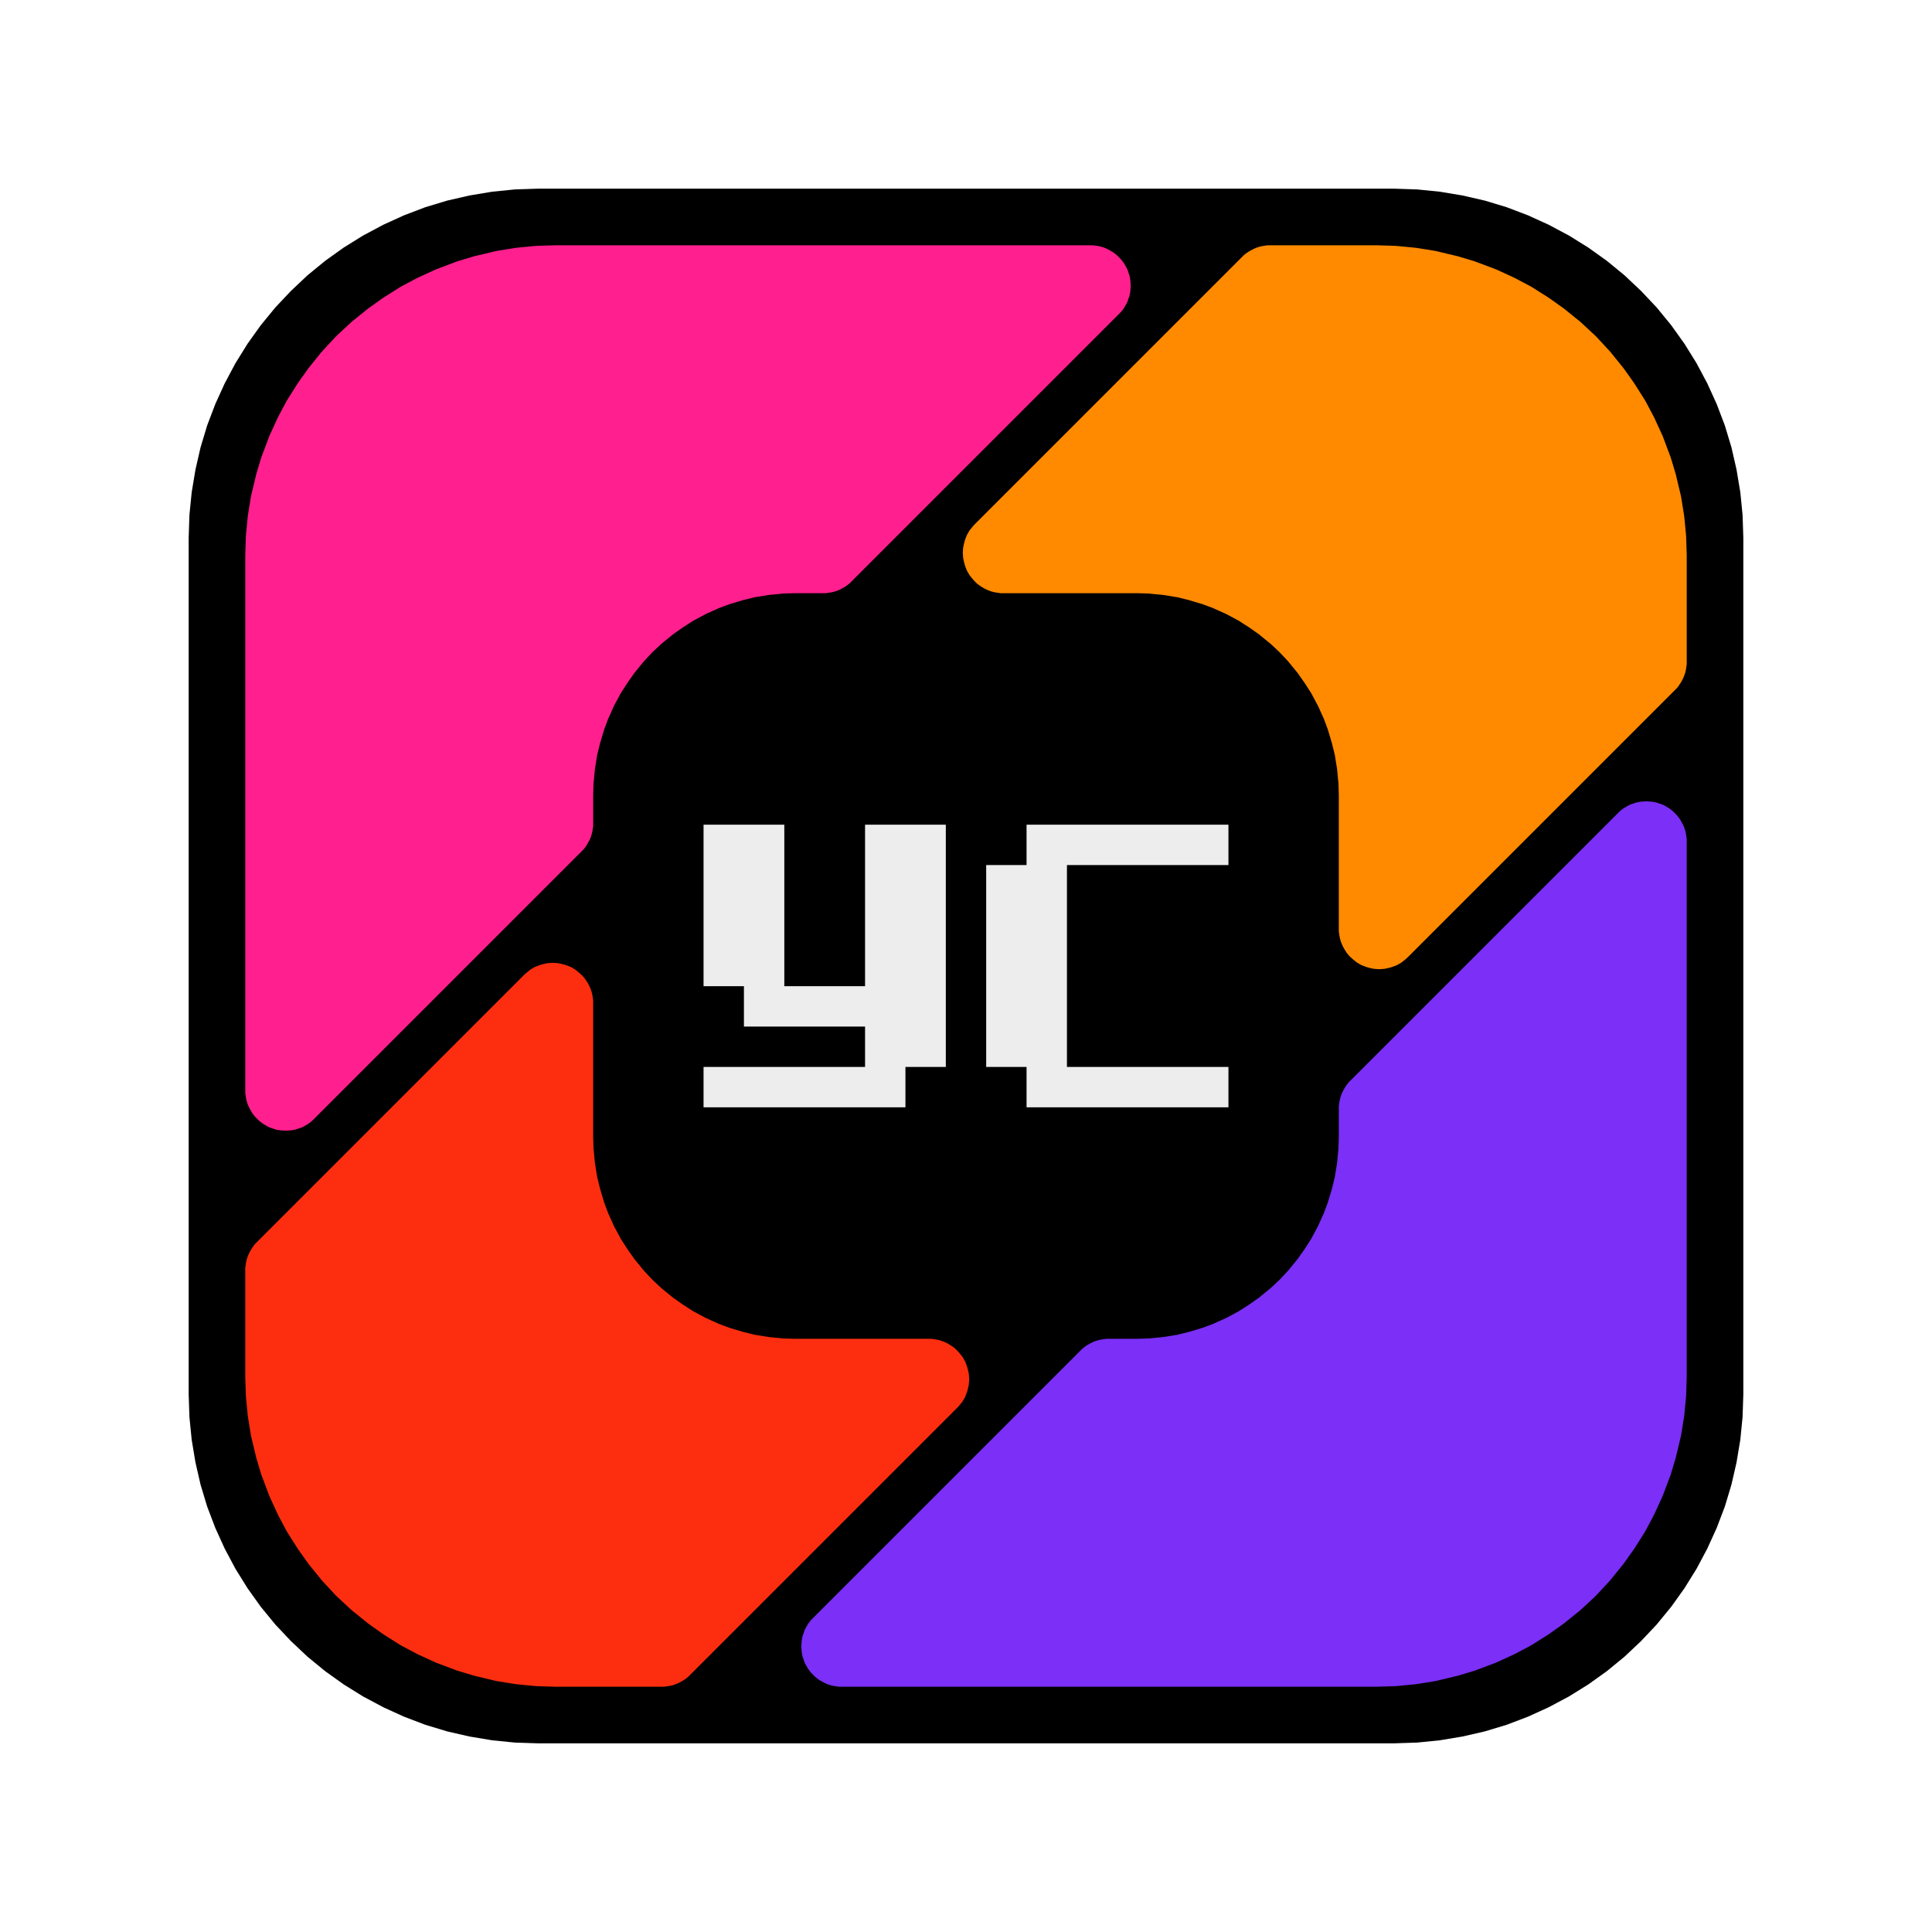
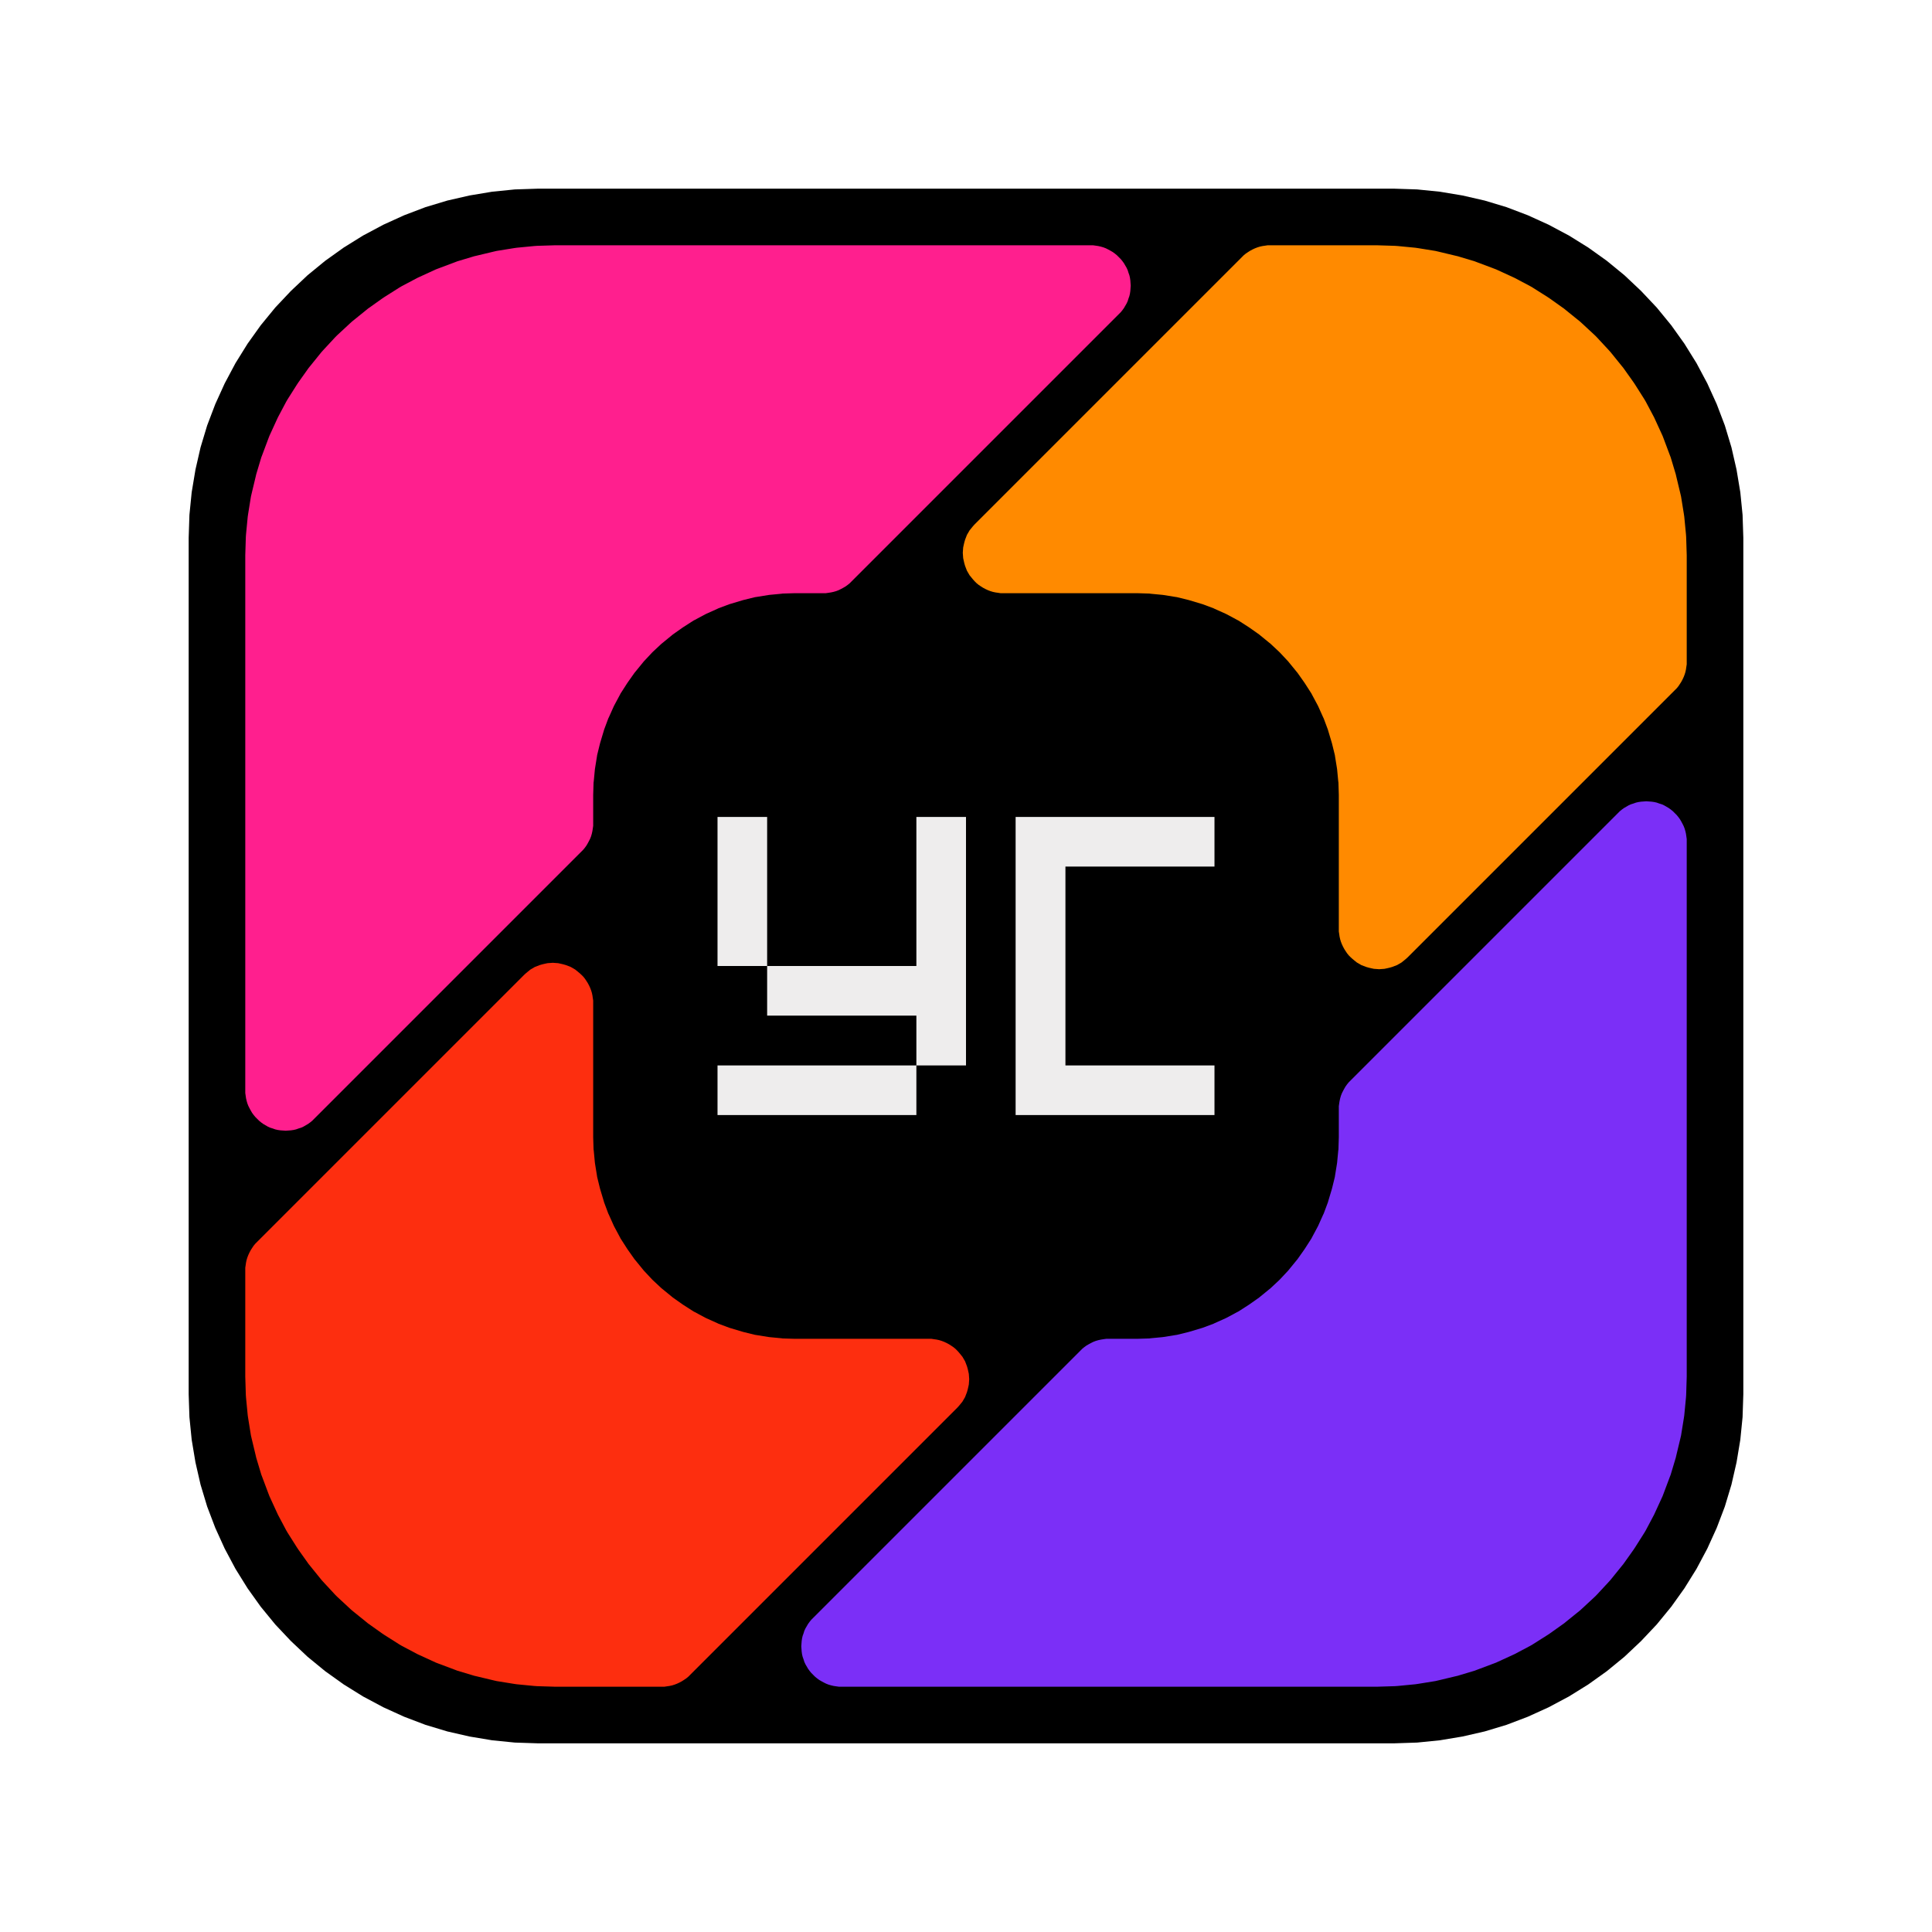
<svg xmlns="http://www.w3.org/2000/svg" width="1024" height="1024" viewBox="0 0 1024 1024">
  <path fill="#000000" d="M739.0 100.0L285.0 100.0L272.9 100.4L260.9 101.6L248.9 103.6L237.1 106.3L225.5 109.8L214.2 114.1L203.2 119.1L192.5 124.8L182.2 131.2L172.4 138.2L163.0 145.9L154.2 154.2L145.9 163.0L138.2 172.4L131.2 182.2L124.8 192.5L119.1 203.2L114.1 214.2L109.8 225.5L106.3 237.1L103.6 248.9L101.6 260.9L100.4 272.9L100.0 285.0L100.0 739.0L100.4 751.1L101.6 763.1L103.6 775.1L106.3 786.9L109.8 798.5L114.1 809.8L119.1 820.8L124.8 831.5L131.2 841.8L138.2 851.6L145.9 861.0L154.2 869.8L163.0 878.1L172.4 885.8L182.2 892.8L192.5 899.2L203.2 904.9L214.2 909.9L225.5 914.2L237.1 917.7L248.9 920.4L260.9 922.4L272.9 923.6L285.0 924.0L739.0 924.0L751.1 923.6L763.1 922.4L775.1 920.4L786.9 917.7L798.5 914.2L809.8 909.9L820.8 904.9L831.5 899.2L841.8 892.8L851.6 885.8L861.0 878.1L869.8 869.8L878.1 861.0L885.8 851.6L892.8 841.8L899.2 831.5L904.9 820.8L909.9 809.8L914.2 798.5L917.7 786.9L920.4 775.1L922.4 763.1L923.6 751.1L924.0 739.0L924.0 285.0L923.6 272.9L922.4 260.9L920.4 248.9L917.7 237.1L914.2 225.5L909.9 214.2L904.9 203.2L899.2 192.5L892.8 182.2L885.8 172.4L878.1 163.0L869.8 154.2L861.0 145.9L851.6 138.2L841.8 131.2L831.5 124.8L820.8 119.1L809.8 114.1L798.5 109.8L786.9 106.3L775.1 103.6L763.1 101.6L751.1 100.4Z" />
  <path fill="#FF1F8E" d="M263.2 133.0L261.9 133.3L252.7 135.5L251.4 135.8L242.4 138.5L241.1 139.0L232.3 142.3L231.0 142.8L222.5 146.7L221.2 147.3L212.9 151.7L211.7 152.4L203.8 157.4L202.6 158.2L195.0 163.6L193.9 164.5L186.6 170.4L185.6 171.3L178.7 177.7L177.7 178.7L171.3 185.6L170.4 186.6L164.5 193.9L163.6 195.0L158.2 202.6L157.4 203.8L152.4 211.7L151.7 212.9L147.3 221.2L146.7 222.5L142.8 231.0L142.3 232.3L139.0 241.1L138.5 242.4L135.8 251.4L135.5 252.7L133.3 261.9L133.0 263.2L131.5 272.5L131.3 273.9L130.4 283.2L130.3 284.6L130.0 294.3L130.0 295.0L130.0 577.9L130.0 579.3L130.2 580.7L130.4 582.1L130.7 583.4L131.1 584.8L131.6 586.1L132.2 587.3L132.9 588.6L133.6 589.8L134.4 590.9L135.3 592.0L136.3 593.0L137.3 594.0L138.4 594.9L139.5 595.7L140.7 596.4L141.9 597.1L143.2 597.7L144.5 598.1L145.9 598.6L147.2 598.9L148.6 599.1L150.0 599.2L151.4 599.3L152.8 599.2L154.2 599.1L155.6 598.9L156.9 598.6L158.3 598.1L159.6 597.7L160.9 597.1L162.1 596.4L163.3 595.7L164.4 594.9L165.5 594.0L166.5 593.0L308.1 451.4L309.1 450.4L310.0 449.3L310.8 448.2L311.5 447.0L312.2 445.7L312.8 444.5L313.3 443.2L313.7 441.8L314.0 440.4L314.2 439.1L314.4 437.7L314.4 436.3L314.4 421.6L314.4 421.3L314.6 414.8L314.7 414.1L315.3 407.8L315.4 407.1L316.4 400.9L316.5 400.2L318.0 394.1L318.2 393.4L320.0 387.4L320.2 386.7L322.4 380.8L322.7 380.2L325.3 374.4L325.6 373.8L328.6 368.2L328.9 367.6L332.3 362.3L332.7 361.7L336.3 356.6L336.8 356.0L340.8 351.1L341.2 350.6L345.5 346.0L346.0 345.5L350.6 341.2L351.1 340.8L356.0 336.8L356.6 336.3L361.7 332.7L362.3 332.3L367.6 328.9L368.2 328.6L373.8 325.6L374.4 325.3L380.2 322.7L380.8 322.4L386.7 320.2L387.4 320.0L393.4 318.2L394.1 318.0L400.2 316.5L400.9 316.4L407.1 315.4L407.8 315.3L414.1 314.7L414.8 314.6L421.3 314.4L421.6 314.4L436.3 314.4L437.7 314.4L439.1 314.2L440.4 314.0L441.8 313.7L443.2 313.3L444.5 312.8L445.7 312.2L447.0 311.5L448.2 310.8L449.3 310.0L450.4 309.1L451.4 308.1L593.0 166.5L594.0 165.5L594.9 164.4L595.7 163.3L596.4 162.1L597.1 160.9L597.7 159.6L598.1 158.3L598.6 156.9L598.9 155.6L599.1 154.2L599.2 152.8L599.3 151.4L599.2 150.0L599.1 148.6L598.9 147.2L598.6 145.9L598.1 144.5L597.7 143.2L597.1 141.9L596.4 140.7L595.7 139.5L594.9 138.4L594.0 137.3L593.0 136.3L592.0 135.3L590.9 134.4L589.8 133.6L588.6 132.9L587.3 132.2L586.1 131.6L584.8 131.1L583.4 130.7L582.1 130.4L580.7 130.2L579.3 130.0L577.9 130.0L295.0 130.0L294.3 130.0L284.6 130.3L283.2 130.4L273.9 131.3L272.5 131.5Z" />
  <path fill="#FF8A00" d="M892.7 273.9L892.5 272.5L891.0 263.2L890.7 261.9L888.5 252.7L888.2 251.4L885.5 242.4L885.0 241.1L881.7 232.3L881.2 231.0L877.3 222.5L876.7 221.2L872.3 212.9L871.6 211.7L866.6 203.8L865.8 202.6L860.4 195.0L859.5 193.9L853.6 186.6L852.7 185.6L846.3 178.7L845.3 177.7L838.4 171.3L837.4 170.4L830.1 164.5L829.0 163.6L821.4 158.2L820.2 157.4L812.3 152.4L811.1 151.7L802.8 147.3L801.5 146.7L793.0 142.8L791.7 142.3L782.9 139.0L781.6 138.5L772.6 135.8L771.3 135.5L762.1 133.3L760.8 133.0L751.5 131.5L750.1 131.3L740.8 130.4L739.4 130.3L729.7 130.0L729.0 130.0L673.3 130.0L671.9 130.0L670.6 130.2L669.2 130.4L667.8 130.7L666.5 131.1L665.2 131.6L663.9 132.2L662.6 132.9L661.5 133.6L660.3 134.4L659.2 135.3L658.2 136.3L516.6 277.9L515.7 278.9L514.8 280.0L513.9 281.1L513.2 282.3L512.5 283.5L512.0 284.8L511.5 286.1L511.1 287.5L510.8 288.8L510.5 290.2L510.4 291.6L510.3 293.0L510.4 294.4L510.5 295.8L510.8 297.2L511.1 298.5L511.5 299.9L512.0 301.2L512.5 302.5L513.2 303.7L513.9 304.9L514.8 306.0L515.7 307.1L516.6 308.1L517.6 309.1L518.7 310.0L519.9 310.8L521.0 311.5L522.3 312.2L523.6 312.8L524.9 313.3L526.2 313.7L527.6 314.0L529.0 314.2L530.3 314.4L531.7 314.4L602.4 314.4L602.7 314.4L609.2 314.6L609.9 314.7L616.2 315.3L616.9 315.4L623.1 316.4L623.8 316.5L629.9 318.0L630.6 318.2L636.6 320.0L637.3 320.2L643.2 322.4L643.8 322.7L649.6 325.3L650.2 325.6L655.8 328.6L656.4 328.9L661.7 332.3L662.3 332.7L667.4 336.3L668.0 336.8L672.9 340.8L673.4 341.2L678.0 345.5L678.5 346.0L682.8 350.6L683.2 351.1L687.2 356.0L687.7 356.6L691.3 361.7L691.7 362.3L695.1 367.6L695.4 368.2L698.4 373.8L698.7 374.4L701.3 380.2L701.6 380.8L703.8 386.7L704.0 387.4L705.8 393.4L706.0 394.1L707.5 400.2L707.6 400.9L708.6 407.1L708.7 407.8L709.3 414.1L709.4 414.8L709.6 421.3L709.6 421.6L709.6 492.3L709.6 493.7L709.8 495.0L710.0 496.4L710.3 497.8L710.7 499.1L711.2 500.4L711.8 501.7L712.5 503.0L713.2 504.1L714.0 505.3L714.9 506.4L715.9 507.4L716.9 508.3L718.0 509.2L719.1 510.1L720.3 510.8L721.5 511.5L722.8 512.0L724.1 512.5L725.5 512.9L726.8 513.2L728.2 513.5L729.6 513.6L731.0 513.7L732.4 513.6L733.8 513.5L735.2 513.2L736.5 512.9L737.9 512.5L739.2 512.0L740.5 511.5L741.7 510.8L742.9 510.1L744.0 509.2L745.1 508.3L746.1 507.4L887.7 365.8L888.7 364.8L889.6 363.7L890.4 362.5L891.1 361.4L891.8 360.1L892.4 358.8L892.9 357.5L893.3 356.2L893.6 354.8L893.8 353.4L894.0 352.1L894.0 350.7L894.0 295.0L894.0 294.3L893.7 284.6L893.6 283.2Z" />
  <path fill="#FD2E0F" d="M133.0 760.8L133.3 762.1L135.5 771.3L135.8 772.6L138.5 781.6L139.0 782.9L142.3 791.7L142.8 793.0L146.7 801.5L147.3 802.8L151.7 811.1L152.4 812.3L157.4 820.2L158.2 821.4L163.6 829.0L164.5 830.1L170.4 837.4L171.3 838.4L177.7 845.3L178.7 846.3L185.6 852.7L186.6 853.6L193.9 859.5L195.0 860.4L202.6 865.8L203.8 866.6L211.7 871.6L212.9 872.3L221.2 876.7L222.5 877.3L231.0 881.2L232.3 881.7L241.1 885.0L242.4 885.5L251.4 888.2L252.7 888.5L261.9 890.7L263.2 891.0L272.5 892.5L273.9 892.7L283.2 893.6L284.6 893.7L294.3 894.0L295.0 894.0L350.7 894.0L352.1 894.0L353.4 893.8L354.8 893.6L356.2 893.3L357.5 892.9L358.8 892.4L360.1 891.8L361.4 891.1L362.5 890.4L363.7 889.6L364.8 888.7L365.8 887.7L507.4 746.1L508.3 745.1L509.2 744.0L510.1 742.9L510.8 741.7L511.5 740.5L512.0 739.2L512.5 737.9L512.9 736.5L513.2 735.2L513.5 733.8L513.6 732.4L513.7 731.0L513.6 729.6L513.5 728.2L513.2 726.8L512.9 725.5L512.5 724.1L512.0 722.8L511.5 721.5L510.8 720.3L510.1 719.1L509.2 718.0L508.3 716.9L507.4 715.9L506.4 714.9L505.3 714.0L504.1 713.2L503.0 712.5L501.7 711.8L500.4 711.2L499.1 710.7L497.8 710.3L496.4 710.0L495.0 709.8L493.7 709.6L492.3 709.6L421.6 709.6L421.3 709.6L414.8 709.4L414.1 709.3L407.8 708.7L407.1 708.6L400.9 707.6L400.2 707.5L394.1 706.0L393.4 705.8L387.4 704.0L386.7 703.8L380.8 701.6L380.2 701.3L374.4 698.7L373.8 698.4L368.2 695.4L367.6 695.1L362.3 691.7L361.7 691.3L356.6 687.7L356.0 687.2L351.1 683.2L350.6 682.8L346.0 678.5L345.5 678.0L341.2 673.4L340.8 672.9L336.8 668.0L336.3 667.4L332.7 662.3L332.3 661.7L328.9 656.4L328.6 655.8L325.6 650.2L325.3 649.6L322.7 643.8L322.4 643.2L320.2 637.3L320.0 636.6L318.2 630.6L318.0 629.9L316.5 623.8L316.4 623.1L315.4 616.9L315.3 616.2L314.7 609.9L314.6 609.2L314.4 602.7L314.4 602.4L314.4 531.7L314.4 530.3L314.2 529.0L314.0 527.6L313.7 526.2L313.3 524.9L312.8 523.6L312.2 522.3L311.5 521.0L310.8 519.9L310.0 518.7L309.1 517.6L308.1 516.6L307.1 515.7L306.0 514.8L304.9 513.9L303.7 513.2L302.5 512.5L301.2 512.0L299.9 511.5L298.5 511.1L297.2 510.8L295.8 510.5L294.4 510.4L293.0 510.3L291.6 510.4L290.2 510.5L288.8 510.8L287.5 511.1L286.1 511.5L284.8 512.0L283.5 512.5L282.3 513.2L281.1 513.9L280.0 514.8L278.9 515.7L277.9 516.6L136.3 658.2L135.3 659.2L134.4 660.3L133.6 661.5L132.9 662.6L132.2 663.9L131.6 665.2L131.1 666.5L130.7 667.8L130.4 669.2L130.2 670.6L130.0 671.9L130.0 673.3L130.0 729.0L130.0 729.7L130.3 739.4L130.4 740.8L131.3 750.1L131.5 751.5Z" />
  <path fill="#7B2FF7" d="M750.1 892.7L751.5 892.5L760.8 891.0L762.1 890.7L771.3 888.5L772.6 888.2L781.6 885.5L782.9 885.0L791.7 881.7L793.0 881.2L801.5 877.3L802.8 876.7L811.1 872.3L812.3 871.6L820.2 866.6L821.4 865.8L829.0 860.4L830.1 859.5L837.4 853.6L838.4 852.7L845.3 846.3L846.3 845.3L852.7 838.4L853.6 837.4L859.5 830.1L860.4 829.0L865.8 821.4L866.6 820.2L871.6 812.3L872.3 811.1L876.7 802.8L877.3 801.5L881.2 793.0L881.7 791.7L885.0 782.9L885.5 781.6L888.2 772.6L888.5 771.3L890.7 762.1L891.0 760.8L892.5 751.5L892.7 750.1L893.6 740.8L893.7 739.4L894.0 729.7L894.0 729.0L894.0 446.1L894.0 444.7L893.8 443.3L893.6 441.9L893.3 440.6L892.9 439.2L892.4 437.9L891.8 436.7L891.1 435.4L890.4 434.2L889.6 433.1L888.7 432.0L887.7 431.0L886.7 430.0L885.6 429.1L884.5 428.3L883.3 427.6L882.1 426.9L880.8 426.3L879.5 425.9L878.1 425.4L876.8 425.1L875.4 424.9L874.0 424.8L872.6 424.7L871.2 424.8L869.8 424.9L868.4 425.1L867.1 425.4L865.7 425.9L864.4 426.3L863.1 426.9L861.9 427.6L860.7 428.3L859.6 429.1L858.5 430.0L857.5 431.0L715.9 572.6L714.9 573.6L714.0 574.7L713.2 575.8L712.5 577.0L711.8 578.3L711.2 579.5L710.7 580.8L710.3 582.2L710.0 583.6L709.8 584.9L709.6 586.3L709.6 587.7L709.6 602.4L709.6 602.7L709.4 609.2L709.3 609.9L708.7 616.2L708.6 616.9L707.6 623.1L707.5 623.8L706.0 629.9L705.8 630.6L704.0 636.6L703.8 637.3L701.6 643.2L701.3 643.8L698.7 649.6L698.4 650.2L695.4 655.8L695.1 656.4L691.7 661.7L691.3 662.3L687.7 667.4L687.2 668.0L683.2 672.9L682.8 673.4L678.5 678.0L678.0 678.5L673.4 682.8L672.9 683.2L668.0 687.2L667.4 687.7L662.3 691.3L661.7 691.7L656.4 695.1L655.8 695.4L650.2 698.4L649.6 698.7L643.8 701.3L643.2 701.6L637.3 703.8L636.6 704.0L630.6 705.8L629.9 706.0L623.8 707.5L623.1 707.6L616.9 708.6L616.2 708.7L609.9 709.3L609.2 709.4L602.7 709.6L602.4 709.6L587.7 709.6L586.3 709.6L584.9 709.8L583.6 710.0L582.2 710.3L580.8 710.7L579.5 711.2L578.3 711.8L577.0 712.5L575.8 713.2L574.7 714.0L573.6 714.9L572.6 715.9L431.0 857.5L430.0 858.5L429.1 859.6L428.3 860.7L427.6 861.9L426.9 863.1L426.3 864.4L425.9 865.7L425.4 867.1L425.1 868.4L424.9 869.8L424.8 871.2L424.7 872.6L424.8 874.0L424.9 875.4L425.1 876.8L425.4 878.1L425.9 879.5L426.3 880.8L426.9 882.1L427.6 883.3L428.3 884.5L429.1 885.6L430.0 886.7L431.0 887.7L432.0 888.7L433.1 889.6L434.2 890.4L435.4 891.1L436.7 891.8L437.9 892.4L439.2 892.9L440.6 893.3L441.9 893.6L443.3 893.8L444.7 894.0L446.1 894.0L729.0 894.0L729.7 894.0L739.4 893.7L740.8 893.6Z" />
  <path fill="#000000" d="M602.6 339.1L421.4 339.1L416.1 339.3L410.7 339.8L405.4 340.7L400.1 341.9L395.0 343.5L389.9 345.4L385.0 347.6L380.3 350.1L375.7 353.0L371.3 356.1L367.2 359.5L363.2 363.2L359.5 367.2L356.1 371.3L353.0 375.7L350.1 380.3L347.6 385.0L345.4 389.9L343.5 395.0L341.9 400.1L340.7 405.4L339.8 410.7L339.3 416.1L339.1 421.4L339.1 602.6L339.3 607.9L339.8 613.3L340.7 618.6L341.9 623.9L343.5 629.0L345.4 634.1L347.6 639.0L350.1 643.7L353.0 648.3L356.1 652.7L359.5 656.8L363.2 660.8L367.2 664.5L371.3 667.9L375.7 671.0L380.3 673.9L385.0 676.4L389.9 678.6L395.0 680.5L400.1 682.1L405.4 683.3L410.7 684.2L416.1 684.7L421.4 684.9L602.6 684.9L607.9 684.7L613.3 684.2L618.6 683.3L623.9 682.1L629.0 680.5L634.1 678.6L639.0 676.4L643.7 673.9L648.3 671.0L652.7 667.9L656.8 664.5L660.8 660.8L664.5 656.8L667.9 652.7L671.0 648.3L673.9 643.7L676.4 639.0L678.6 634.1L680.5 629.0L682.1 623.9L683.3 618.6L684.2 613.3L684.7 607.9L684.9 602.6L684.9 421.4L684.7 416.1L684.2 410.7L683.3 405.4L682.1 400.1L680.5 395.0L678.6 389.9L676.4 385.0L673.9 380.3L671.0 375.7L667.9 371.3L664.5 367.2L660.8 363.2L656.8 359.5L652.7 356.1L648.3 353.0L643.7 350.1L639.0 347.6L634.1 345.4L629.0 343.5L623.9 341.9L618.6 340.7L613.3 339.8L607.9 339.3Z" />
-   <path fill="#EEEDED" d="M372.9 522.7L394.3 522.7L394.3 544.1L458.5 544.1L458.5 565.5L372.9 565.5L372.9 586.9L479.9 586.9L479.9 565.5L501.3 565.5L501.3 437.1L458.5 437.1L458.5 522.7L415.7 522.7L415.7 437.1L372.9 437.1ZM522.7 458.5L522.7 565.5L544.1 565.5L544.1 586.9L651.1 586.9L651.1 565.5L565.5 565.5L565.5 458.5L651.1 458.5L651.1 437.1L544.1 437.1L544.1 458.5Z" />
+   <path fill="#EEEDED" d="M380.3 433.0L380.3 512.0L406.6 512.0L406.6 433.0ZM485.7 433.0L485.7 512.0L406.6 512.0L406.6 538.3L485.7 538.3L485.7 564.7L512.0 564.7L512.0 433.0ZM380.3 591.0L485.7 591.0L485.7 564.7L380.3 564.7ZM643.7 459.3L643.7 433.0L538.3 433.0L538.3 591.0L643.7 591.0L643.7 564.7L564.7 564.7L564.7 459.3Z" />
</svg>
